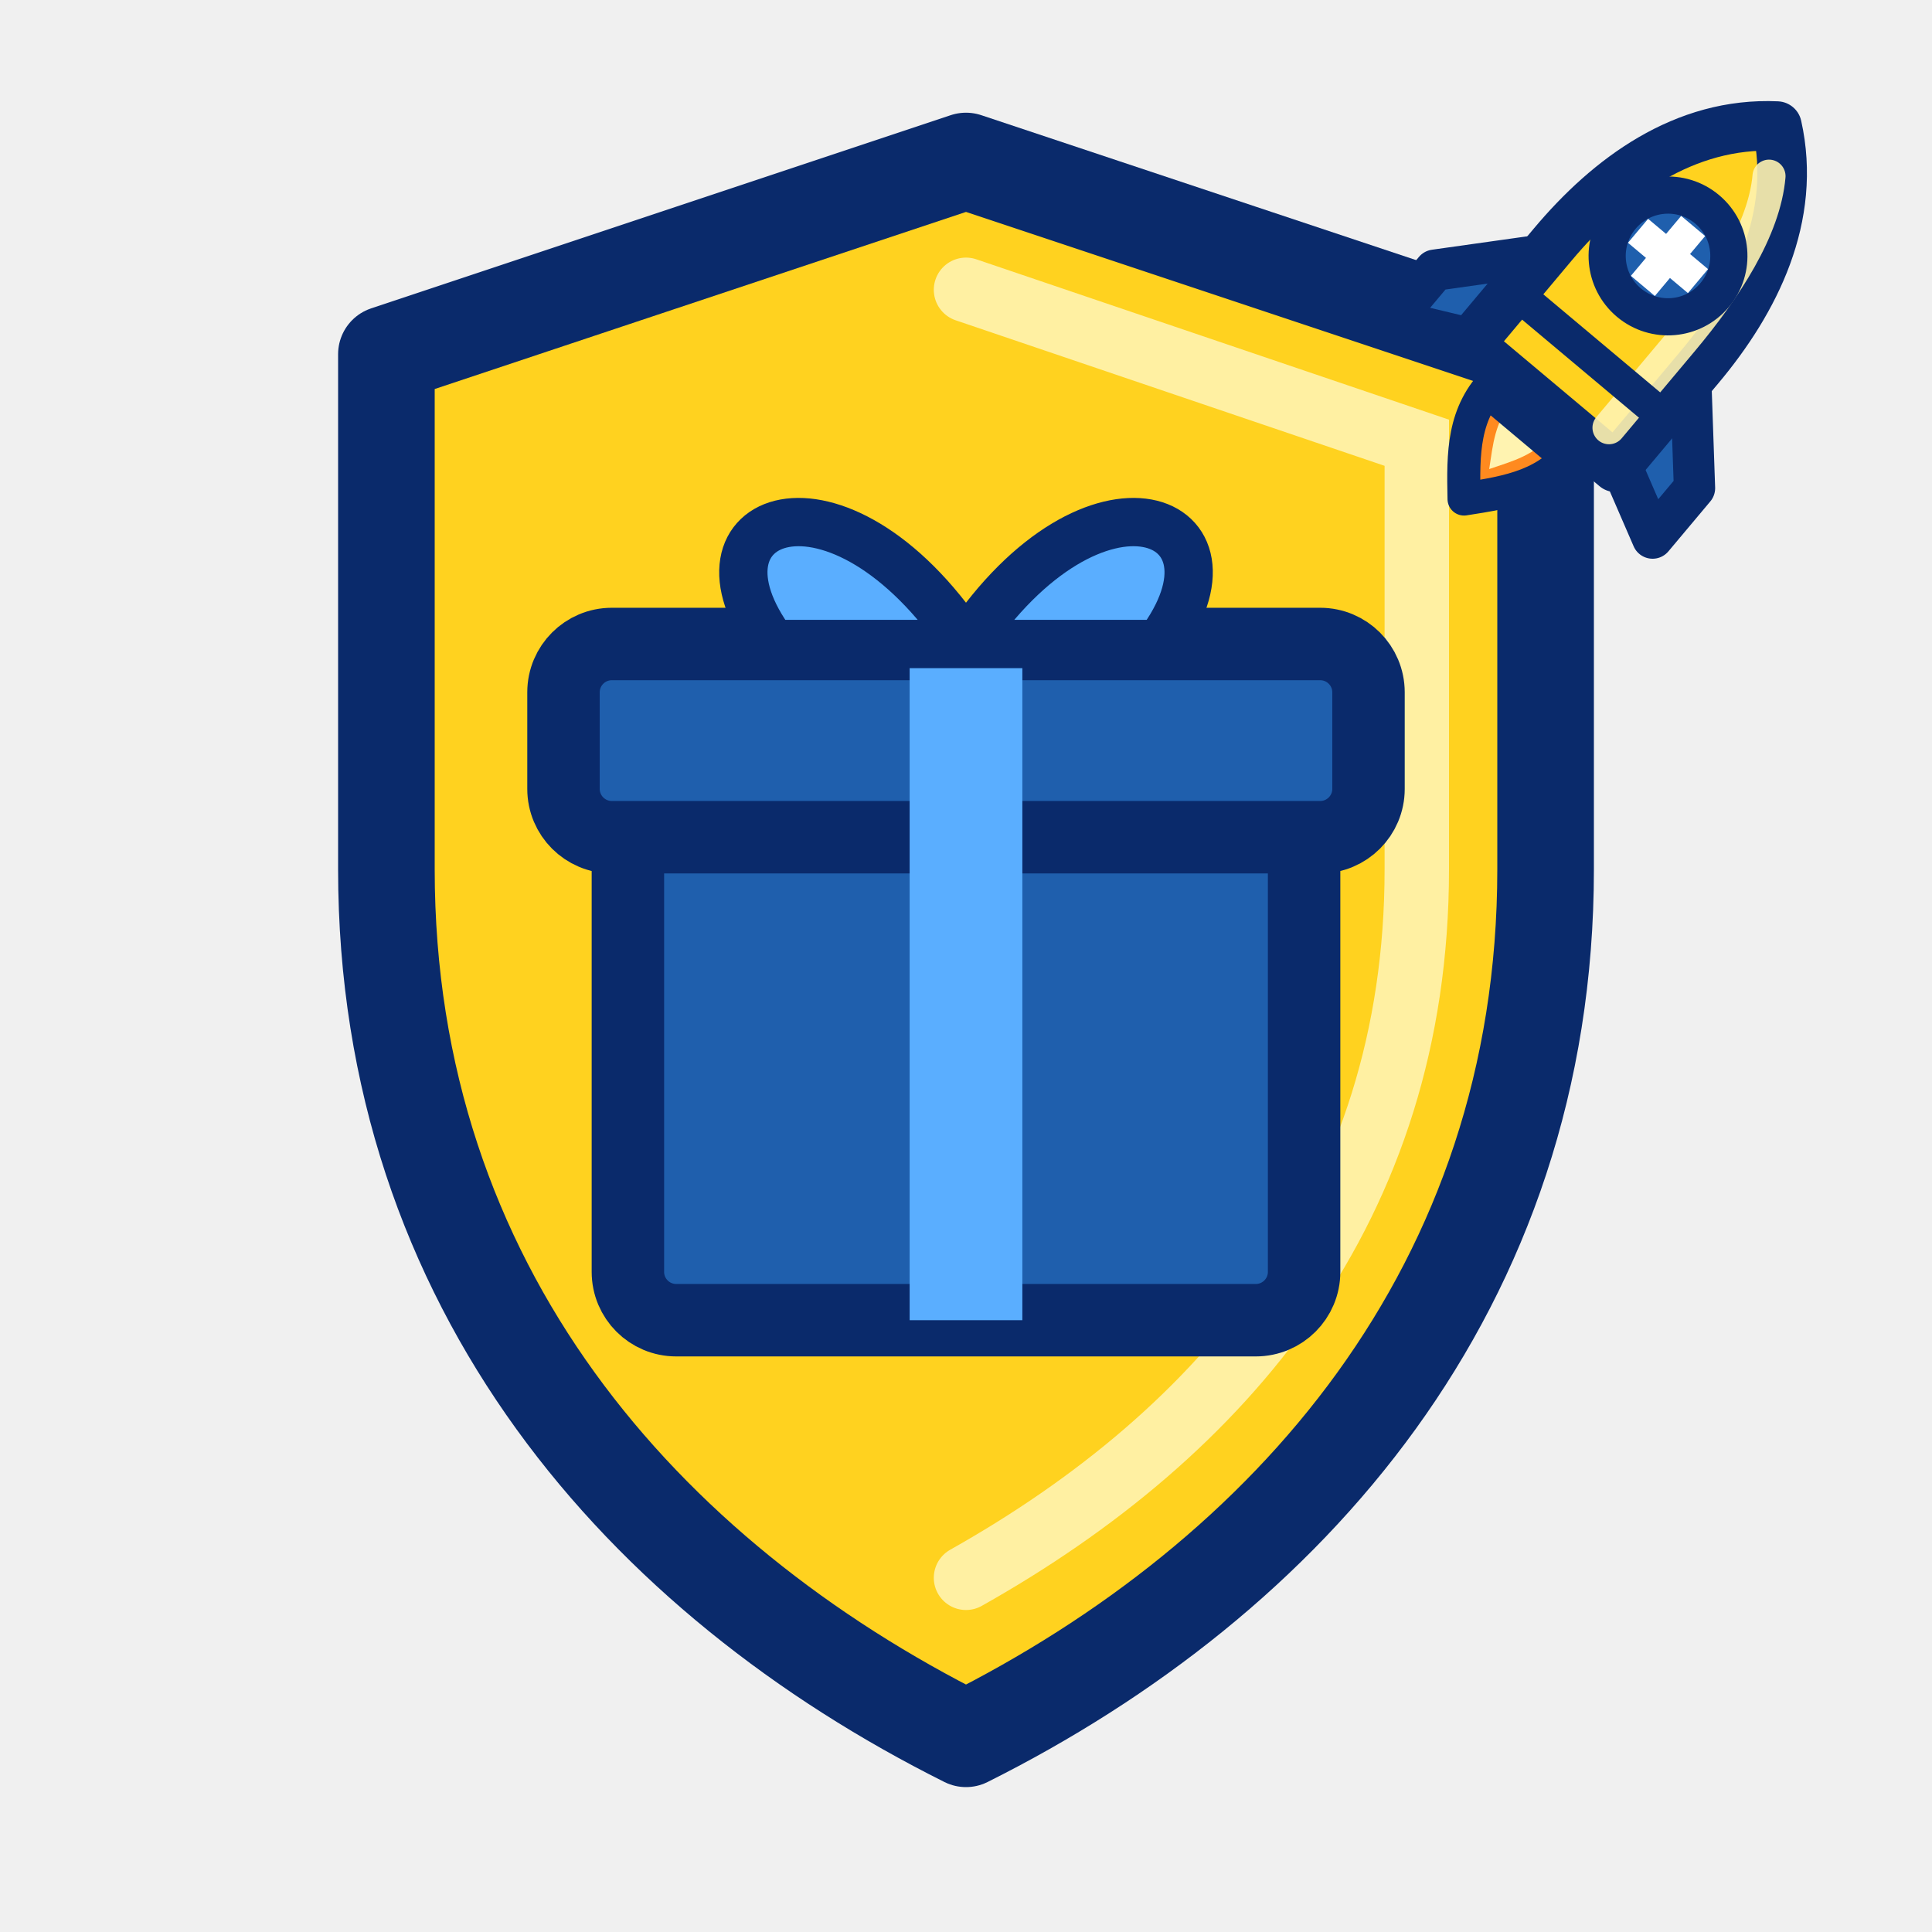
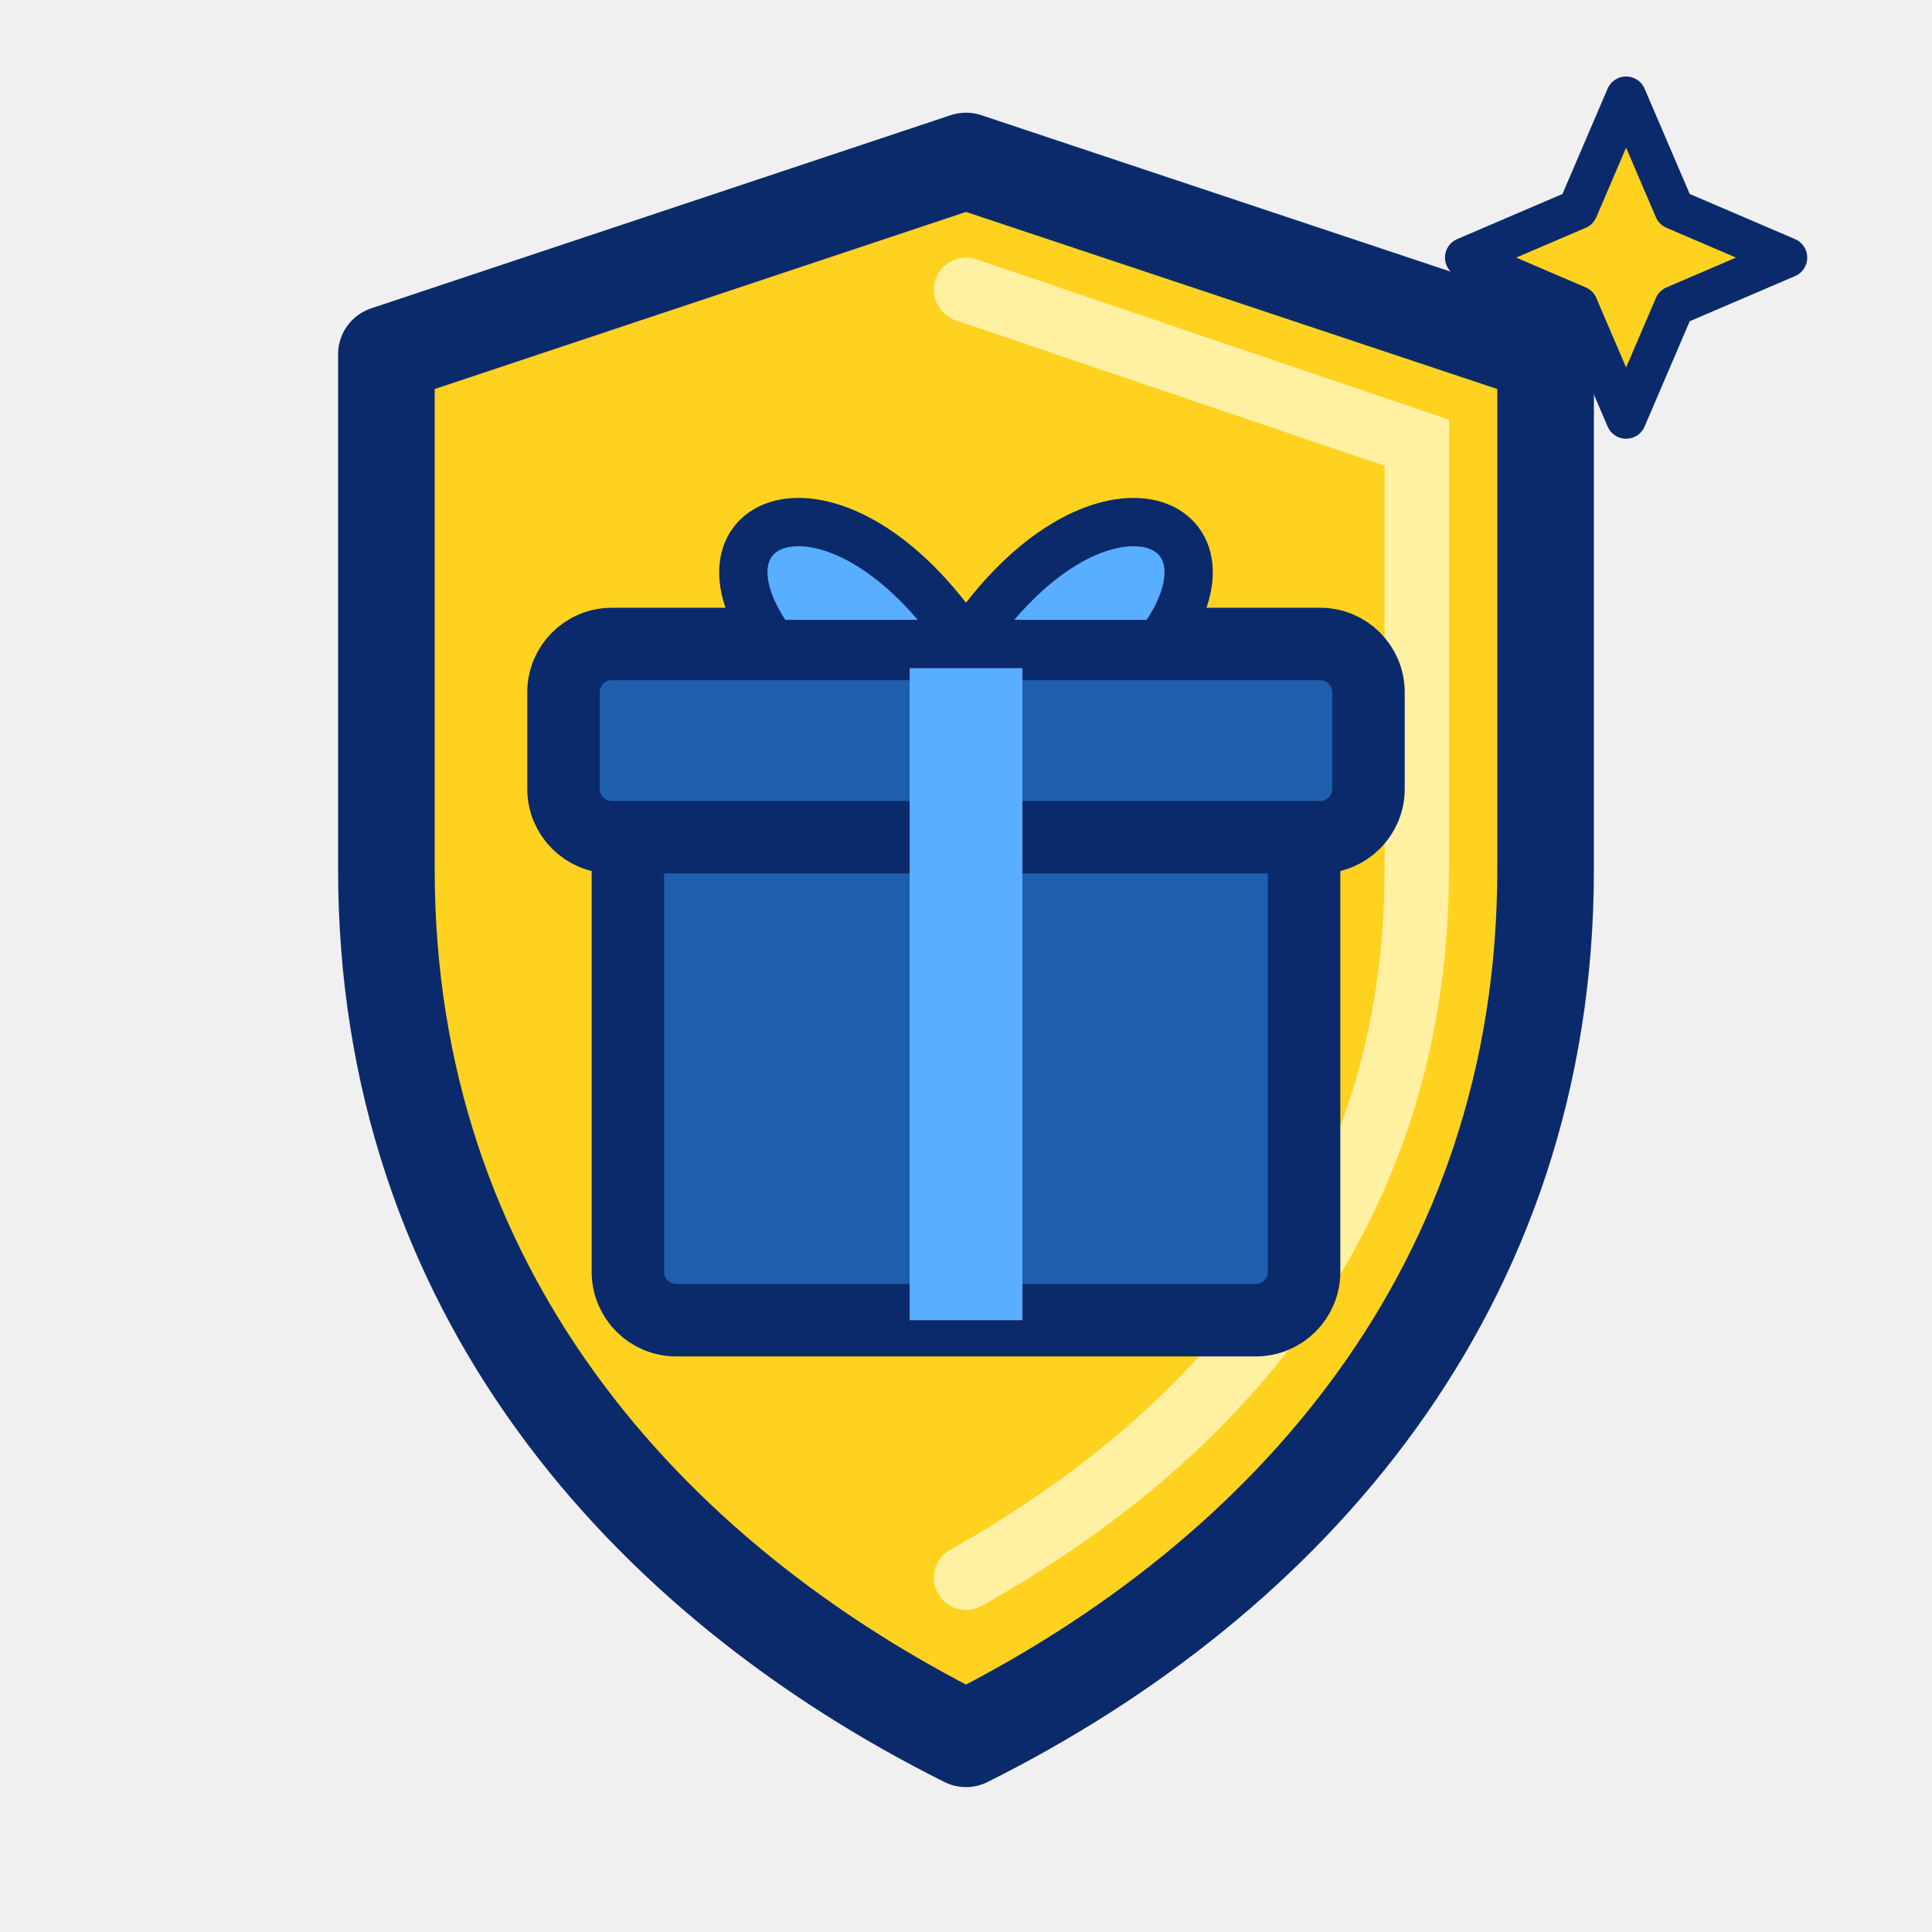
<svg xmlns="http://www.w3.org/2000/svg" viewBox="0 0 120 120">
  <path d="M60 10 L96 22 V54 C96 80 80 98 60 108 C40 98 24 80 24 54 V22 Z" fill="#FFD21F" stroke="#0A2A6B" stroke-linejoin="round" stroke-linecap="round" stroke-width="6" />
  <path d="M60 18 L88 27.5 V54 C88 75 76 89 60 98" fill="none" stroke="#FFF3B0" stroke-width="4" stroke-linecap="round" opacity=".9" />
  <rect x="39" y="50" width="42" height="32" rx="3" fill="#1F5FAD" stroke="#0A2A6B" stroke-linejoin="round" stroke-linecap="round" stroke-width="4.5" />
  <rect x="35" y="40" width="50" height="12" rx="3" fill="#1F5FAD" stroke="#0A2A6B" stroke-linejoin="round" stroke-linecap="round" stroke-width="4.5" />
  <path d="M60 40 V82" stroke="#5AAEFF" stroke-width="7" />
  <path d="M60 40 C52 28 42 32 48 40 Z M60 40 C68 28 78 32 72 40 Z" fill="#5AAEFF" stroke="#0A2A6B" stroke-linejoin="round" stroke-linecap="round" stroke-width="3" />
-   <g transform="translate(101 19) rotate(40) scale(0.27) translate(-60 -60)">
-     <path d="M48 92 C47 103 53 110 60 118 C67 110 73 103 72 92 Z" fill="#FF8A1F" stroke="#0A2A6B" stroke-linejoin="round" stroke-linecap="round" stroke-width="7.6" />
-     <path d="M54 93 C54 100 57 104 60 109 C63 104 66 100 66 93 Z" fill="#FFF3B0" />
-     <path d="M39 62 L21 82 V97 L39 88 Z" fill="#1F5FAD" stroke="#0A2A6B" stroke-linejoin="round" stroke-linecap="round" stroke-width="9.5" />
-     <path d="M81 62 L99 82 V97 L81 88 Z" fill="#1F5FAD" stroke="#0A2A6B" stroke-linejoin="round" stroke-linecap="round" stroke-width="9.5" />
-     <path d="M60 6 C77 19 82 40 82 60 V90 H38 V60 C38 40 43 19 60 6 Z" fill="#FFD21F" stroke="#0A2A6B" stroke-linejoin="round" stroke-linecap="round" stroke-width="11.4" />
-     <path d="M66 16 C73 26 75 42 75 58 V84" fill="none" stroke="#FFF3B0" stroke-width="7.6" stroke-linecap="round" opacity=".9" />
-     <path d="M38 74 H82" stroke="#0A2A6B" stroke-width="7.6" />
-     <rect x="49" y="90" width="22" height="6" rx="2" fill="#1F5FAD" stroke="#0A2A6B" stroke-linejoin="round" stroke-linecap="round" stroke-width="6.65" />
-     <circle cx="60" cy="45" r="14" fill="#1F5FAD" stroke="#0A2A6B" stroke-linejoin="round" stroke-linecap="round" stroke-width="8.55" />
-     <path d="M56.4 36 H63.6 V41.4 H69 V48.6 H63.6 V54 H56.4 V48.6 H51 V41.4 H56.4 Z" fill="#FFFFFF" />
-   </g>
+   <path d="M101 6 l3 7 7 3 -7 3 -3 7 -3 -7 -7 -3 7 -3z" fill="#FFD21F" stroke="#0A2A6B" stroke-linejoin="round" stroke-linecap="round" stroke-width="2.5" />
</svg>
